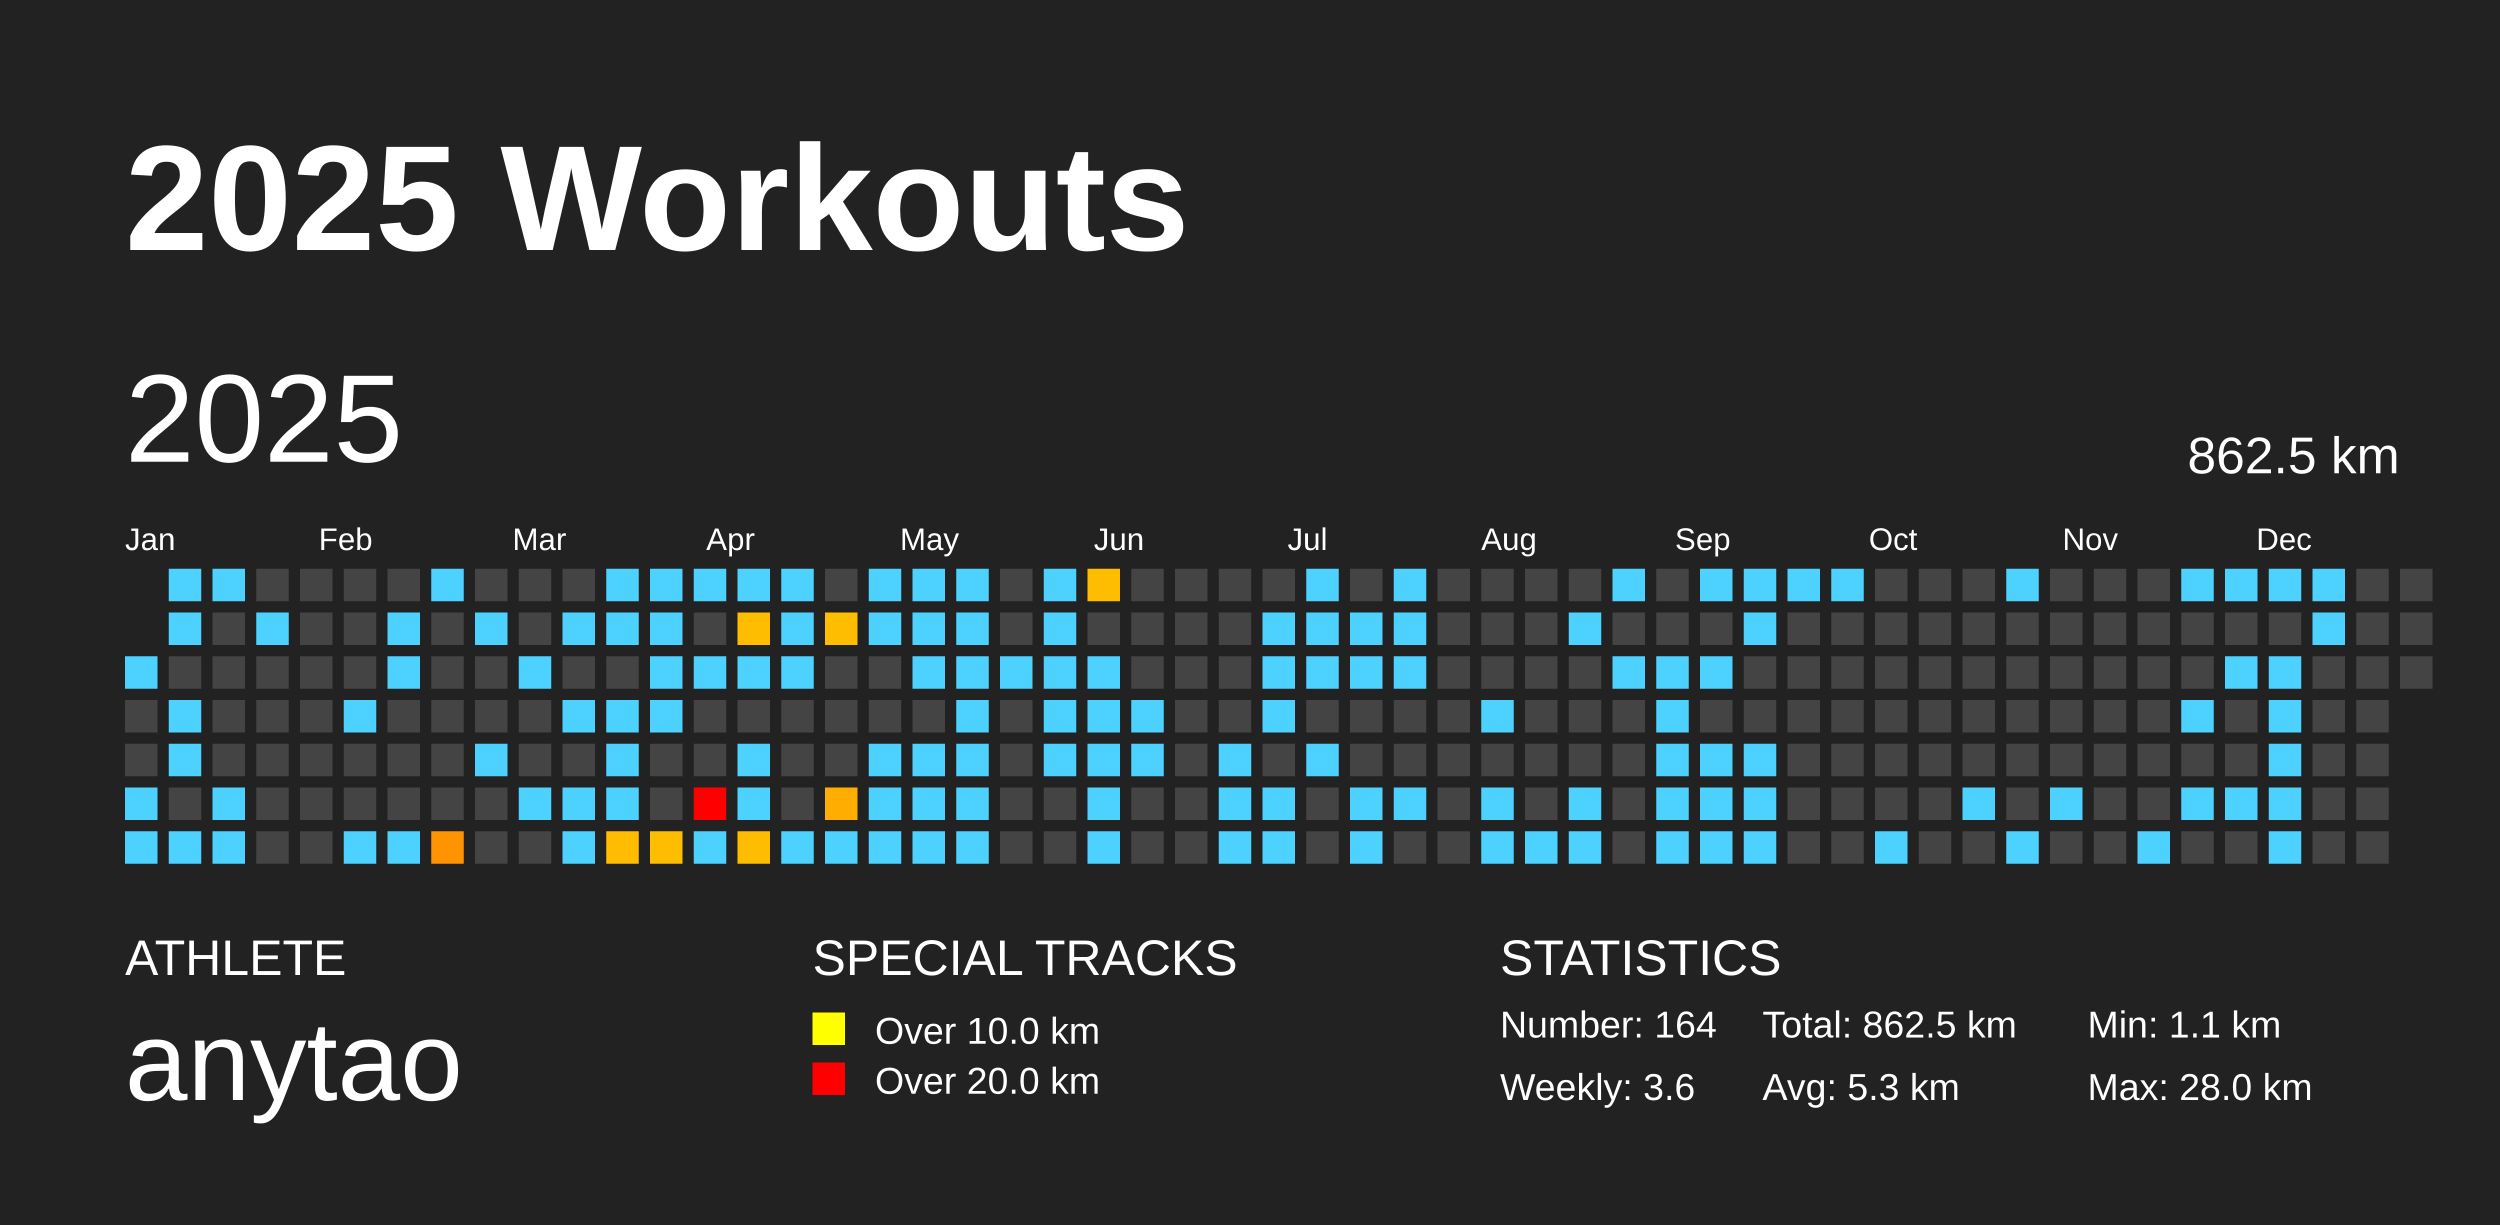
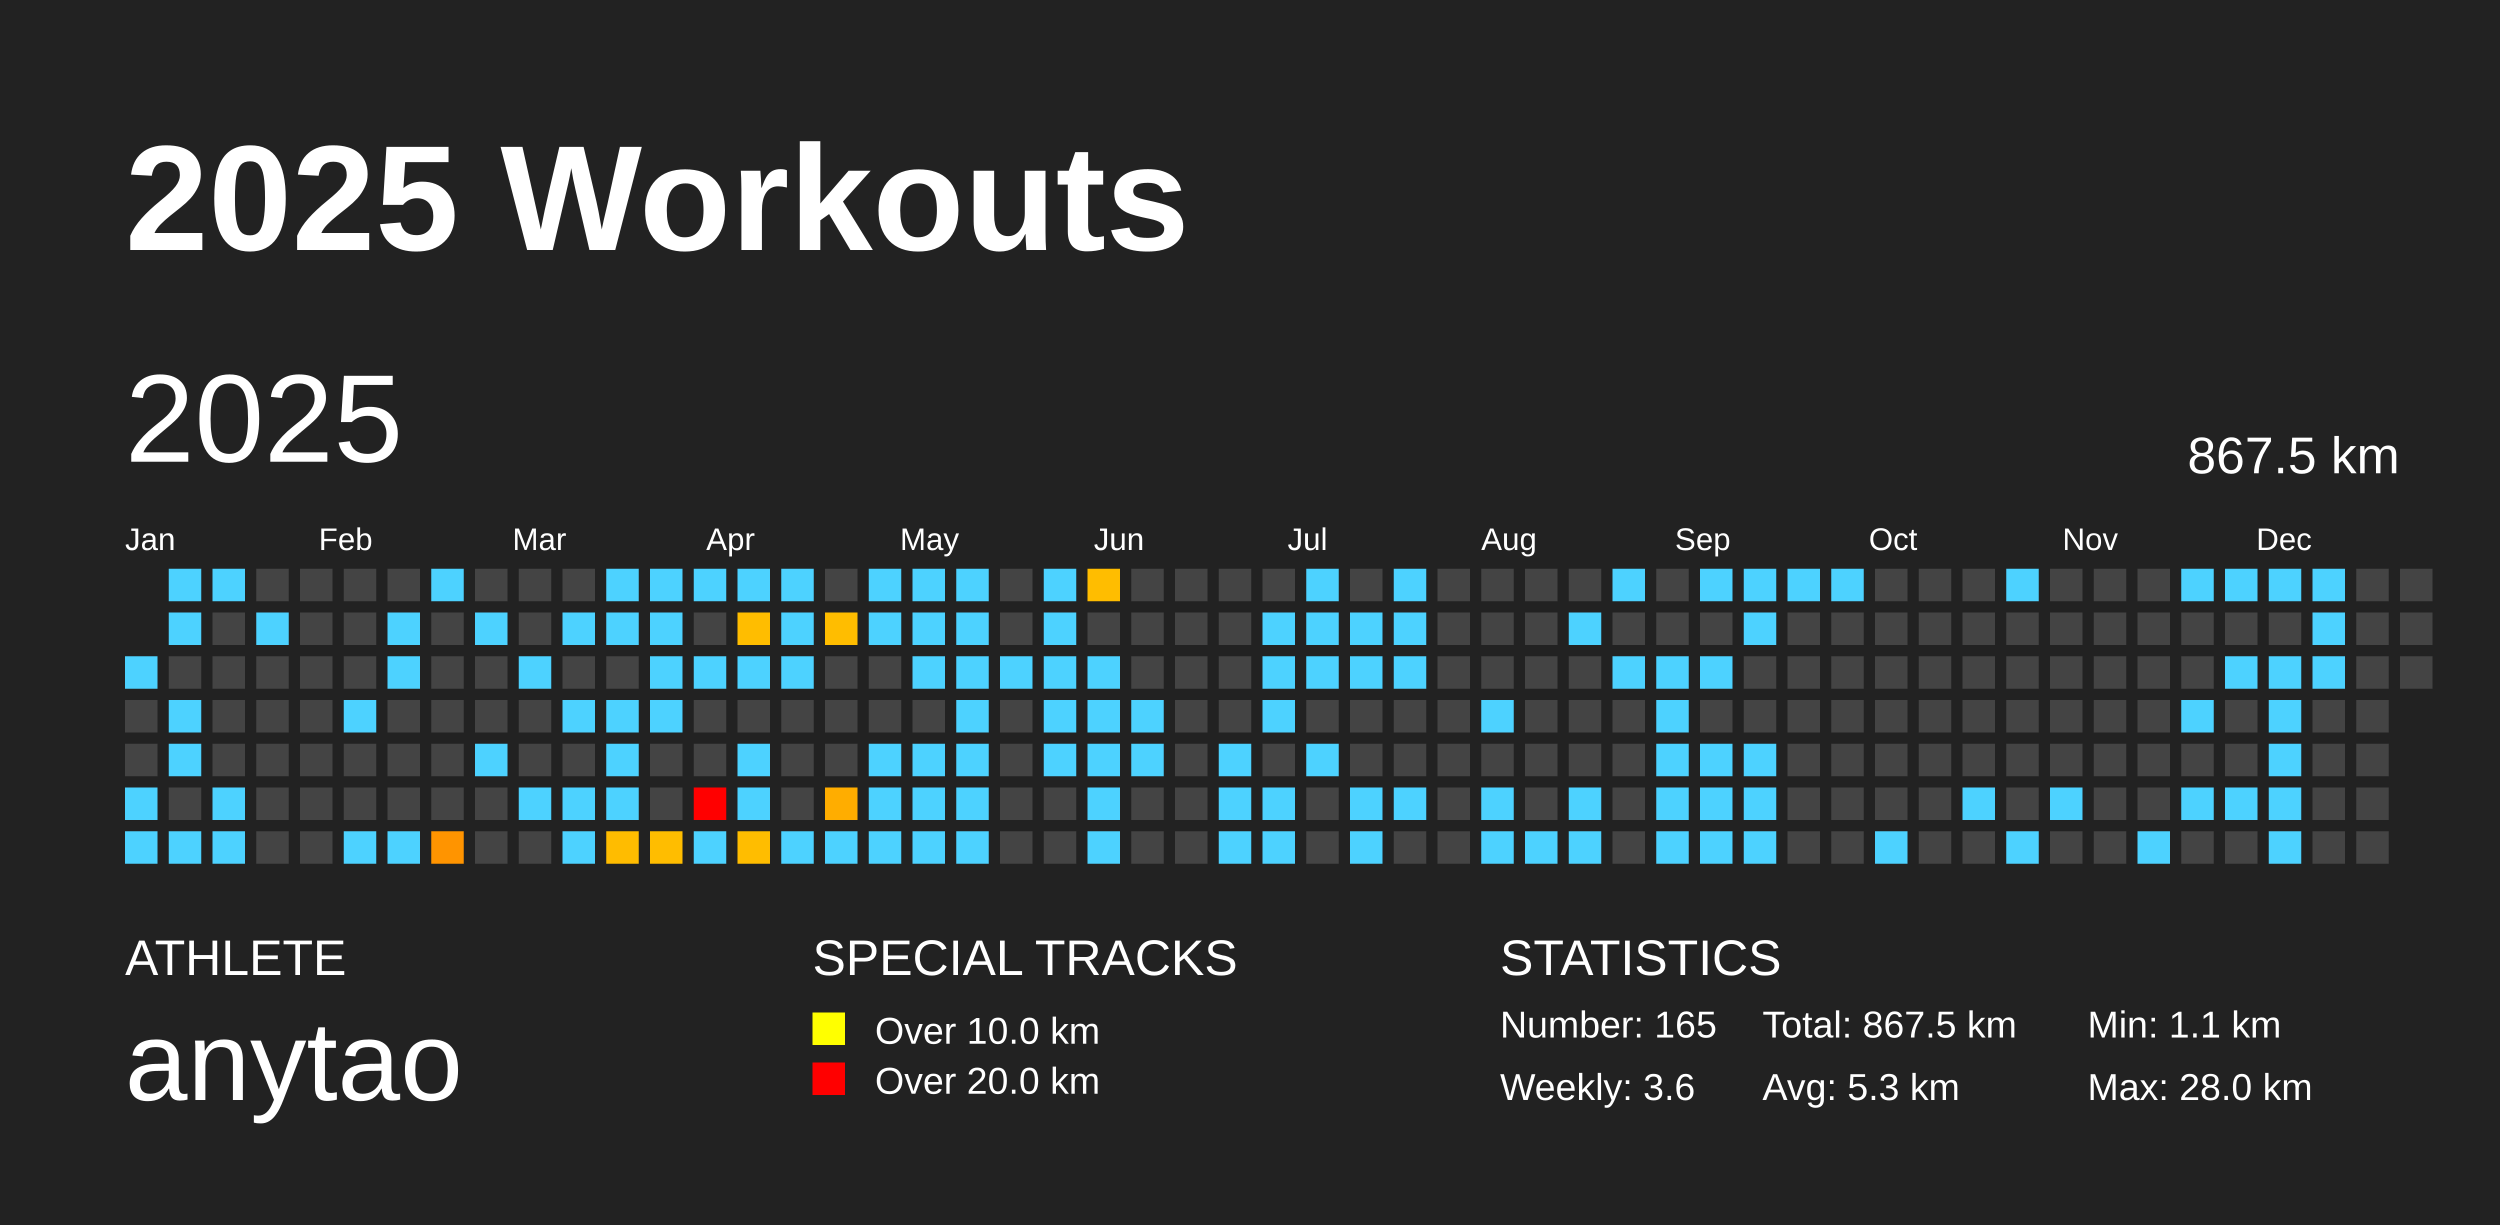
<svg xmlns="http://www.w3.org/2000/svg" baseProfile="full" height="98mm" version="1.1" viewBox="0,0,200,98" width="200mm">
  <defs />
  <rect fill="#222222" height="98" width="200" x="0" y="0" />
  <text fill="#FFFFFF" style="font-size:12px; font-family:Arial; font-weight:bold;" x="10" y="20">2025 Workouts</text>
  <text fill="#FFFFFF" style="font-size:4px; font-family:Arial" x="10" y="78">ATHLETE</text>
  <text fill="#FFFFFF" style="font-size:9px; font-family:Arial" x="10" y="88">anytao</text>
  <text fill="#FFFFFF" style="font-size:4px; font-family:Arial" x="65" y="78">SPECIAL TRACKS</text>
  <rect fill="yellow" height="2.6" width="2.6" x="65" y="81" />
  <text fill="#FFFFFF" style="font-size:3px; font-family:Arial" x="70" y="83.5">Over 10.0 km</text>
  <rect fill="red" height="2.6" width="2.6" x="65" y="85" />
  <text fill="#FFFFFF" style="font-size:3px; font-family:Arial" x="70" y="87.5">Over 20.0 km</text>
  <text fill="#FFFFFF" style="font-size:4px; font-family:Arial" x="120" y="78">STATISTICS</text>
-   <text fill="#FFFFFF" style="font-size:3px; font-family:Arial" x="120" y="83">Number: 164</text>
+   <text fill="#FFFFFF" style="font-size:3px; font-family:Arial" x="120" y="83">Number: 165</text>
  <text fill="#FFFFFF" style="font-size:3px; font-family:Arial" x="120" y="88">Weekly: 3.6</text>
-   <text fill="#FFFFFF" style="font-size:3px; font-family:Arial" x="141" y="83">Total: 862.5 km</text>
+   <text fill="#FFFFFF" style="font-size:3px; font-family:Arial" x="141" y="83">Total: 867.5 km</text>
  <text fill="#FFFFFF" style="font-size:3px; font-family:Arial" x="141" y="88">Avg: 5.3 km</text>
  <text fill="#FFFFFF" style="font-size:3px; font-family:Arial" x="167" y="83">Min: 1.1 km</text>
  <text fill="#FFFFFF" style="font-size:3px; font-family:Arial" x="167" y="88">Max: 28.0 km</text>
  <text dominant-baseline="hanging" fill="#FFFFFF" style="font-size:10.0px; font-family:Arial;" x="10" y="30">2025</text>
-   <text dominant-baseline="hanging" fill="#FFFFFF" style="font-size:4.125px; font-family:Arial;" x="175" y="35">862.5 km</text>
+   <text dominant-baseline="hanging" fill="#FFFFFF" style="font-size:4.125px; font-family:Arial;" x="175" y="35">867.5 km</text>
  <text fill="#FFFFFF" style="font-size:2.5px; font-family:Arial" x="10.0" y="44">Jan</text>
  <text fill="#FFFFFF" style="font-size:2.5px; font-family:Arial" x="25.5" y="44">Feb</text>
  <text fill="#FFFFFF" style="font-size:2.5px; font-family:Arial" x="41.0" y="44">Mar</text>
  <text fill="#FFFFFF" style="font-size:2.5px; font-family:Arial" x="56.5" y="44">Apr</text>
  <text fill="#FFFFFF" style="font-size:2.5px; font-family:Arial" x="72.0" y="44">May</text>
  <text fill="#FFFFFF" style="font-size:2.5px; font-family:Arial" x="87.5" y="44">Jun</text>
  <text fill="#FFFFFF" style="font-size:2.5px; font-family:Arial" x="103.0" y="44">Jul</text>
  <text fill="#FFFFFF" style="font-size:2.5px; font-family:Arial" x="118.5" y="44">Aug</text>
  <text fill="#FFFFFF" style="font-size:2.5px; font-family:Arial" x="134.0" y="44">Sep</text>
  <text fill="#FFFFFF" style="font-size:2.5px; font-family:Arial" x="149.5" y="44">Oct</text>
  <text fill="#FFFFFF" style="font-size:2.5px; font-family:Arial" x="165.0" y="44">Nov</text>
  <text fill="#FFFFFF" style="font-size:2.5px; font-family:Arial" x="180.5" y="44">Dec</text>
  <rect fill="#4dd2ff" height="2.6" width="2.6" x="10.0" y="52.5" />
  <rect fill="#444444" height="2.6" width="2.6" x="10.0" y="56.0" />
  <rect fill="#444444" height="2.6" width="2.6" x="10.0" y="59.5" />
  <rect fill="#4dd2ff" height="2.6" width="2.6" x="10.0" y="63.0" />
  <rect fill="#4dd2ff" height="2.6" width="2.6" x="10.0" y="66.5" />
  <rect fill="#4dd2ff" height="2.6" width="2.6" x="13.5" y="45.5" />
  <rect fill="#4dd2ff" height="2.6" width="2.6" x="13.5" y="49.0" />
  <rect fill="#444444" height="2.6" width="2.6" x="13.5" y="52.5" />
  <rect fill="#4dd2ff" height="2.6" width="2.6" x="13.5" y="56.0" />
  <rect fill="#4dd2ff" height="2.6" width="2.6" x="13.5" y="59.5" />
  <rect fill="#444444" height="2.6" width="2.6" x="13.5" y="63.0" />
  <rect fill="#4dd2ff" height="2.6" width="2.6" x="13.5" y="66.5" />
  <rect fill="#4dd2ff" height="2.6" width="2.6" x="17.0" y="45.5" />
  <rect fill="#444444" height="2.6" width="2.6" x="17.0" y="49.0" />
  <rect fill="#444444" height="2.6" width="2.6" x="17.0" y="52.5" />
  <rect fill="#444444" height="2.6" width="2.6" x="17.0" y="56.0" />
  <rect fill="#444444" height="2.6" width="2.6" x="17.0" y="59.5" />
  <rect fill="#4dd2ff" height="2.6" width="2.6" x="17.0" y="63.0" />
  <rect fill="#4dd2ff" height="2.6" width="2.6" x="17.0" y="66.5" />
  <rect fill="#444444" height="2.6" width="2.6" x="20.5" y="45.5" />
  <rect fill="#4dd2ff" height="2.6" width="2.6" x="20.5" y="49.0" />
  <rect fill="#444444" height="2.6" width="2.6" x="20.5" y="52.5" />
  <rect fill="#444444" height="2.6" width="2.6" x="20.5" y="56.0" />
  <rect fill="#444444" height="2.6" width="2.6" x="20.5" y="59.5" />
  <rect fill="#444444" height="2.6" width="2.6" x="20.5" y="63.0" />
  <rect fill="#444444" height="2.6" width="2.6" x="20.5" y="66.5" />
  <rect fill="#444444" height="2.6" width="2.6" x="24.0" y="45.5" />
  <rect fill="#444444" height="2.6" width="2.6" x="24.0" y="49.0" />
  <rect fill="#444444" height="2.6" width="2.6" x="24.0" y="52.5" />
  <rect fill="#444444" height="2.6" width="2.6" x="24.0" y="56.0" />
  <rect fill="#444444" height="2.6" width="2.6" x="24.0" y="59.5" />
  <rect fill="#444444" height="2.6" width="2.6" x="24.0" y="63.0" />
  <rect fill="#444444" height="2.6" width="2.6" x="24.0" y="66.5" />
  <rect fill="#444444" height="2.6" width="2.6" x="27.5" y="45.5" />
  <rect fill="#444444" height="2.6" width="2.6" x="27.5" y="49.0" />
  <rect fill="#444444" height="2.6" width="2.6" x="27.5" y="52.5" />
  <rect fill="#4dd2ff" height="2.6" width="2.6" x="27.5" y="56.0" />
  <rect fill="#444444" height="2.6" width="2.6" x="27.5" y="59.5" />
  <rect fill="#444444" height="2.6" width="2.6" x="27.5" y="63.0" />
  <rect fill="#4dd2ff" height="2.6" width="2.6" x="27.5" y="66.5" />
  <rect fill="#444444" height="2.6" width="2.6" x="31.0" y="45.5" />
  <rect fill="#4dd2ff" height="2.6" width="2.6" x="31.0" y="49.0" />
  <rect fill="#4dd2ff" height="2.6" width="2.6" x="31.0" y="52.5" />
  <rect fill="#444444" height="2.6" width="2.6" x="31.0" y="56.0" />
  <rect fill="#444444" height="2.6" width="2.6" x="31.0" y="59.5" />
  <rect fill="#444444" height="2.6" width="2.6" x="31.0" y="63.0" />
  <rect fill="#4dd2ff" height="2.6" width="2.6" x="31.0" y="66.5" />
  <rect fill="#4dd2ff" height="2.6" width="2.6" x="34.5" y="45.5" />
  <rect fill="#444444" height="2.6" width="2.6" x="34.5" y="49.0" />
  <rect fill="#444444" height="2.6" width="2.6" x="34.5" y="52.5" />
  <rect fill="#444444" height="2.6" width="2.6" x="34.5" y="56.0" />
  <rect fill="#444444" height="2.6" width="2.6" x="34.5" y="59.5" />
  <rect fill="#444444" height="2.6" width="2.6" x="34.5" y="63.0" />
  <rect fill="#ff9400" height="2.6" width="2.6" x="34.5" y="66.5" />
  <rect fill="#444444" height="2.6" width="2.6" x="38.0" y="45.5" />
  <rect fill="#4dd2ff" height="2.6" width="2.6" x="38.0" y="49.0" />
  <rect fill="#444444" height="2.6" width="2.6" x="38.0" y="52.5" />
  <rect fill="#444444" height="2.6" width="2.6" x="38.0" y="56.0" />
  <rect fill="#4dd2ff" height="2.6" width="2.6" x="38.0" y="59.5" />
  <rect fill="#444444" height="2.6" width="2.6" x="38.0" y="63.0" />
  <rect fill="#444444" height="2.6" width="2.6" x="38.0" y="66.5" />
  <rect fill="#444444" height="2.6" width="2.6" x="41.5" y="45.5" />
  <rect fill="#444444" height="2.6" width="2.6" x="41.5" y="49.0" />
  <rect fill="#4dd2ff" height="2.6" width="2.6" x="41.5" y="52.5" />
  <rect fill="#444444" height="2.6" width="2.6" x="41.5" y="56.0" />
  <rect fill="#444444" height="2.6" width="2.6" x="41.5" y="59.5" />
  <rect fill="#4dd2ff" height="2.6" width="2.6" x="41.5" y="63.0" />
  <rect fill="#444444" height="2.6" width="2.6" x="41.5" y="66.5" />
  <rect fill="#444444" height="2.6" width="2.6" x="45.0" y="45.5" />
  <rect fill="#4dd2ff" height="2.6" width="2.6" x="45.0" y="49.0" />
  <rect fill="#444444" height="2.6" width="2.6" x="45.0" y="52.5" />
  <rect fill="#4dd2ff" height="2.6" width="2.6" x="45.0" y="56.0" />
  <rect fill="#444444" height="2.6" width="2.6" x="45.0" y="59.5" />
  <rect fill="#4dd2ff" height="2.6" width="2.6" x="45.0" y="63.0" />
  <rect fill="#4dd2ff" height="2.6" width="2.6" x="45.0" y="66.5" />
  <rect fill="#4dd2ff" height="2.6" width="2.6" x="48.5" y="45.5" />
  <rect fill="#4dd2ff" height="2.6" width="2.6" x="48.5" y="49.0" />
  <rect fill="#444444" height="2.6" width="2.6" x="48.5" y="52.5" />
  <rect fill="#4dd2ff" height="2.6" width="2.6" x="48.5" y="56.0" />
  <rect fill="#4dd2ff" height="2.6" width="2.6" x="48.5" y="59.5" />
  <rect fill="#4dd2ff" height="2.6" width="2.6" x="48.5" y="63.0" />
  <rect fill="#ffbc00" height="2.6" width="2.6" x="48.5" y="66.5" />
  <rect fill="#4dd2ff" height="2.6" width="2.6" x="52.0" y="45.5" />
  <rect fill="#4dd2ff" height="2.6" width="2.6" x="52.0" y="49.0" />
  <rect fill="#4dd2ff" height="2.6" width="2.6" x="52.0" y="52.5" />
  <rect fill="#4dd2ff" height="2.6" width="2.6" x="52.0" y="56.0" />
  <rect fill="#444444" height="2.6" width="2.6" x="52.0" y="59.5" />
  <rect fill="#444444" height="2.6" width="2.6" x="52.0" y="63.0" />
  <rect fill="#ffbd00" height="2.6" width="2.6" x="52.0" y="66.5" />
  <rect fill="#4dd2ff" height="2.6" width="2.6" x="55.5" y="45.5" />
  <rect fill="#444444" height="2.6" width="2.6" x="55.5" y="49.0" />
  <rect fill="#4dd2ff" height="2.6" width="2.6" x="55.5" y="52.5" />
  <rect fill="#444444" height="2.6" width="2.6" x="55.5" y="56.0" />
  <rect fill="#444444" height="2.6" width="2.6" x="55.5" y="59.5" />
  <rect fill="red" height="2.6" width="2.6" x="55.5" y="63.0" />
  <rect fill="#4dd2ff" height="2.6" width="2.6" x="55.5" y="66.5" />
  <rect fill="#4dd2ff" height="2.6" width="2.6" x="59.0" y="45.5" />
  <rect fill="#ffbd00" height="2.6" width="2.6" x="59.0" y="49.0" />
  <rect fill="#4dd2ff" height="2.6" width="2.6" x="59.0" y="52.5" />
  <rect fill="#444444" height="2.6" width="2.6" x="59.0" y="56.0" />
  <rect fill="#4dd2ff" height="2.6" width="2.6" x="59.0" y="59.5" />
  <rect fill="#4dd2ff" height="2.6" width="2.6" x="59.0" y="63.0" />
  <rect fill="#ffbd00" height="2.6" width="2.6" x="59.0" y="66.5" />
  <rect fill="#4dd2ff" height="2.6" width="2.6" x="62.5" y="45.5" />
  <rect fill="#4dd2ff" height="2.6" width="2.6" x="62.5" y="49.0" />
  <rect fill="#4dd2ff" height="2.6" width="2.6" x="62.5" y="52.5" />
  <rect fill="#444444" height="2.6" width="2.6" x="62.5" y="56.0" />
  <rect fill="#444444" height="2.6" width="2.6" x="62.5" y="59.5" />
  <rect fill="#444444" height="2.6" width="2.6" x="62.5" y="63.0" />
  <rect fill="#4dd2ff" height="2.6" width="2.6" x="62.5" y="66.5" />
  <rect fill="#444444" height="2.6" width="2.6" x="66.0" y="45.5" />
  <rect fill="#ffbd00" height="2.6" width="2.6" x="66.0" y="49.0" />
  <rect fill="#444444" height="2.6" width="2.6" x="66.0" y="52.5" />
  <rect fill="#444444" height="2.6" width="2.6" x="66.0" y="56.0" />
  <rect fill="#444444" height="2.6" width="2.6" x="66.0" y="59.5" />
  <rect fill="#ffad00" height="2.6" width="2.6" x="66.0" y="63.0" />
  <rect fill="#4dd2ff" height="2.6" width="2.6" x="66.0" y="66.5" />
  <rect fill="#4dd2ff" height="2.6" width="2.6" x="69.5" y="45.5" />
  <rect fill="#4dd2ff" height="2.6" width="2.6" x="69.5" y="49.0" />
  <rect fill="#444444" height="2.6" width="2.6" x="69.5" y="52.5" />
  <rect fill="#444444" height="2.6" width="2.6" x="69.5" y="56.0" />
  <rect fill="#4dd2ff" height="2.6" width="2.6" x="69.5" y="59.5" />
  <rect fill="#4dd2ff" height="2.6" width="2.6" x="69.5" y="63.0" />
  <rect fill="#4dd2ff" height="2.6" width="2.6" x="69.5" y="66.5" />
  <rect fill="#4dd2ff" height="2.6" width="2.6" x="73.0" y="45.5" />
  <rect fill="#4dd2ff" height="2.6" width="2.6" x="73.0" y="49.0" />
  <rect fill="#4dd2ff" height="2.6" width="2.6" x="73.0" y="52.5" />
  <rect fill="#444444" height="2.6" width="2.6" x="73.0" y="56.0" />
  <rect fill="#4dd2ff" height="2.6" width="2.6" x="73.0" y="59.5" />
  <rect fill="#4dd2ff" height="2.6" width="2.6" x="73.0" y="63.0" />
  <rect fill="#4dd2ff" height="2.6" width="2.6" x="73.0" y="66.5" />
  <rect fill="#4dd2ff" height="2.6" width="2.6" x="76.5" y="45.5" />
  <rect fill="#4dd2ff" height="2.6" width="2.6" x="76.5" y="49.0" />
  <rect fill="#4dd2ff" height="2.6" width="2.6" x="76.5" y="52.5" />
  <rect fill="#4dd2ff" height="2.6" width="2.6" x="76.5" y="56.0" />
  <rect fill="#4dd2ff" height="2.6" width="2.6" x="76.5" y="59.5" />
  <rect fill="#4dd2ff" height="2.6" width="2.6" x="76.5" y="63.0" />
  <rect fill="#4dd2ff" height="2.6" width="2.6" x="76.5" y="66.5" />
  <rect fill="#444444" height="2.6" width="2.6" x="80.0" y="45.5" />
  <rect fill="#444444" height="2.6" width="2.6" x="80.0" y="49.0" />
  <rect fill="#4dd2ff" height="2.6" width="2.6" x="80.0" y="52.5" />
  <rect fill="#444444" height="2.6" width="2.6" x="80.0" y="56.0" />
  <rect fill="#444444" height="2.6" width="2.6" x="80.0" y="59.5" />
  <rect fill="#444444" height="2.6" width="2.6" x="80.0" y="63.0" />
  <rect fill="#444444" height="2.6" width="2.6" x="80.0" y="66.5" />
  <rect fill="#4dd2ff" height="2.6" width="2.6" x="83.5" y="45.5" />
  <rect fill="#4dd2ff" height="2.6" width="2.6" x="83.5" y="49.0" />
  <rect fill="#4dd2ff" height="2.6" width="2.6" x="83.5" y="52.5" />
  <rect fill="#4dd2ff" height="2.6" width="2.6" x="83.5" y="56.0" />
  <rect fill="#4dd2ff" height="2.6" width="2.6" x="83.5" y="59.5" />
  <rect fill="#444444" height="2.6" width="2.6" x="83.5" y="63.0" />
  <rect fill="#444444" height="2.6" width="2.6" x="83.5" y="66.5" />
  <rect fill="#ffbd00" height="2.6" width="2.6" x="87.0" y="45.5" />
  <rect fill="#444444" height="2.6" width="2.6" x="87.0" y="49.0" />
  <rect fill="#4dd2ff" height="2.6" width="2.6" x="87.0" y="52.5" />
  <rect fill="#4dd2ff" height="2.6" width="2.6" x="87.0" y="56.0" />
  <rect fill="#4dd2ff" height="2.6" width="2.6" x="87.0" y="59.5" />
  <rect fill="#4dd2ff" height="2.6" width="2.6" x="87.0" y="63.0" />
  <rect fill="#4dd2ff" height="2.6" width="2.6" x="87.0" y="66.5" />
  <rect fill="#444444" height="2.6" width="2.6" x="90.5" y="45.5" />
  <rect fill="#444444" height="2.6" width="2.6" x="90.5" y="49.0" />
  <rect fill="#444444" height="2.6" width="2.6" x="90.5" y="52.5" />
  <rect fill="#4dd2ff" height="2.6" width="2.6" x="90.5" y="56.0" />
  <rect fill="#4dd2ff" height="2.6" width="2.6" x="90.5" y="59.5" />
  <rect fill="#444444" height="2.6" width="2.6" x="90.5" y="63.0" />
  <rect fill="#444444" height="2.6" width="2.6" x="90.5" y="66.5" />
  <rect fill="#444444" height="2.6" width="2.6" x="94.0" y="45.5" />
  <rect fill="#444444" height="2.6" width="2.6" x="94.0" y="49.0" />
  <rect fill="#444444" height="2.6" width="2.6" x="94.0" y="52.5" />
  <rect fill="#444444" height="2.6" width="2.6" x="94.0" y="56.0" />
  <rect fill="#444444" height="2.6" width="2.6" x="94.0" y="59.5" />
  <rect fill="#444444" height="2.6" width="2.6" x="94.0" y="63.0" />
  <rect fill="#444444" height="2.6" width="2.6" x="94.0" y="66.5" />
  <rect fill="#444444" height="2.6" width="2.6" x="97.5" y="45.5" />
  <rect fill="#444444" height="2.6" width="2.6" x="97.5" y="49.0" />
  <rect fill="#444444" height="2.6" width="2.6" x="97.5" y="52.5" />
  <rect fill="#444444" height="2.6" width="2.6" x="97.5" y="56.0" />
  <rect fill="#4dd2ff" height="2.6" width="2.6" x="97.5" y="59.5" />
  <rect fill="#4dd2ff" height="2.6" width="2.6" x="97.5" y="63.0" />
  <rect fill="#4dd2ff" height="2.6" width="2.6" x="97.5" y="66.5" />
  <rect fill="#444444" height="2.6" width="2.6" x="101.0" y="45.5" />
  <rect fill="#4dd2ff" height="2.6" width="2.6" x="101.0" y="49.0" />
  <rect fill="#4dd2ff" height="2.6" width="2.6" x="101.0" y="52.5" />
  <rect fill="#4dd2ff" height="2.6" width="2.6" x="101.0" y="56.0" />
  <rect fill="#444444" height="2.6" width="2.6" x="101.0" y="59.5" />
  <rect fill="#4dd2ff" height="2.6" width="2.6" x="101.0" y="63.0" />
  <rect fill="#4dd2ff" height="2.6" width="2.6" x="101.0" y="66.5" />
  <rect fill="#4dd2ff" height="2.6" width="2.6" x="104.5" y="45.5" />
  <rect fill="#4dd2ff" height="2.6" width="2.6" x="104.5" y="49.0" />
  <rect fill="#4dd2ff" height="2.6" width="2.6" x="104.5" y="52.5" />
  <rect fill="#444444" height="2.6" width="2.6" x="104.5" y="56.0" />
  <rect fill="#4dd2ff" height="2.6" width="2.6" x="104.5" y="59.5" />
  <rect fill="#444444" height="2.6" width="2.6" x="104.5" y="63.0" />
  <rect fill="#444444" height="2.6" width="2.6" x="104.5" y="66.5" />
  <rect fill="#444444" height="2.6" width="2.6" x="108.0" y="45.5" />
  <rect fill="#4dd2ff" height="2.6" width="2.6" x="108.0" y="49.0" />
  <rect fill="#4dd2ff" height="2.6" width="2.6" x="108.0" y="52.5" />
  <rect fill="#444444" height="2.6" width="2.6" x="108.0" y="56.0" />
  <rect fill="#444444" height="2.6" width="2.6" x="108.0" y="59.5" />
  <rect fill="#4dd2ff" height="2.6" width="2.6" x="108.0" y="63.0" />
  <rect fill="#4dd2ff" height="2.6" width="2.6" x="108.0" y="66.5" />
  <rect fill="#4dd2ff" height="2.6" width="2.6" x="111.5" y="45.5" />
  <rect fill="#4dd2ff" height="2.6" width="2.6" x="111.5" y="49.0" />
  <rect fill="#4dd2ff" height="2.6" width="2.6" x="111.5" y="52.5" />
  <rect fill="#444444" height="2.6" width="2.6" x="111.5" y="56.0" />
  <rect fill="#444444" height="2.6" width="2.6" x="111.5" y="59.5" />
  <rect fill="#4dd2ff" height="2.6" width="2.6" x="111.5" y="63.0" />
  <rect fill="#444444" height="2.6" width="2.6" x="111.5" y="66.5" />
  <rect fill="#444444" height="2.6" width="2.6" x="115.0" y="45.5" />
  <rect fill="#444444" height="2.6" width="2.6" x="115.0" y="49.0" />
  <rect fill="#444444" height="2.6" width="2.6" x="115.0" y="52.5" />
  <rect fill="#444444" height="2.6" width="2.6" x="115.0" y="56.0" />
  <rect fill="#444444" height="2.6" width="2.6" x="115.0" y="59.5" />
  <rect fill="#444444" height="2.6" width="2.6" x="115.0" y="63.0" />
  <rect fill="#444444" height="2.6" width="2.6" x="115.0" y="66.5" />
  <rect fill="#444444" height="2.6" width="2.6" x="118.5" y="45.5" />
  <rect fill="#444444" height="2.6" width="2.6" x="118.5" y="49.0" />
  <rect fill="#444444" height="2.6" width="2.6" x="118.5" y="52.5" />
  <rect fill="#4dd2ff" height="2.6" width="2.6" x="118.5" y="56.0" />
  <rect fill="#444444" height="2.6" width="2.6" x="118.5" y="59.5" />
  <rect fill="#4dd2ff" height="2.6" width="2.6" x="118.5" y="63.0" />
  <rect fill="#4dd2ff" height="2.6" width="2.6" x="118.5" y="66.5" />
  <rect fill="#444444" height="2.6" width="2.6" x="122.0" y="45.5" />
  <rect fill="#444444" height="2.6" width="2.6" x="122.0" y="49.0" />
  <rect fill="#444444" height="2.6" width="2.6" x="122.0" y="52.5" />
  <rect fill="#444444" height="2.6" width="2.6" x="122.0" y="56.0" />
  <rect fill="#444444" height="2.6" width="2.6" x="122.0" y="59.5" />
  <rect fill="#444444" height="2.6" width="2.6" x="122.0" y="63.0" />
  <rect fill="#4dd2ff" height="2.6" width="2.6" x="122.0" y="66.5" />
  <rect fill="#444444" height="2.6" width="2.6" x="125.5" y="45.5" />
  <rect fill="#4dd2ff" height="2.6" width="2.6" x="125.5" y="49.0" />
  <rect fill="#444444" height="2.6" width="2.6" x="125.5" y="52.5" />
  <rect fill="#444444" height="2.6" width="2.6" x="125.5" y="56.0" />
  <rect fill="#444444" height="2.6" width="2.6" x="125.5" y="59.5" />
  <rect fill="#4dd2ff" height="2.6" width="2.6" x="125.5" y="63.0" />
  <rect fill="#4dd2ff" height="2.6" width="2.6" x="125.5" y="66.5" />
  <rect fill="#4dd2ff" height="2.6" width="2.6" x="129.0" y="45.5" />
  <rect fill="#444444" height="2.6" width="2.6" x="129.0" y="49.0" />
  <rect fill="#4dd2ff" height="2.6" width="2.6" x="129.0" y="52.5" />
  <rect fill="#444444" height="2.6" width="2.6" x="129.0" y="56.0" />
  <rect fill="#444444" height="2.6" width="2.6" x="129.0" y="59.5" />
  <rect fill="#444444" height="2.6" width="2.6" x="129.0" y="63.0" />
  <rect fill="#444444" height="2.6" width="2.6" x="129.0" y="66.5" />
  <rect fill="#444444" height="2.6" width="2.6" x="132.5" y="45.5" />
  <rect fill="#444444" height="2.6" width="2.6" x="132.5" y="49.0" />
  <rect fill="#4dd2ff" height="2.6" width="2.6" x="132.5" y="52.5" />
  <rect fill="#4dd2ff" height="2.6" width="2.6" x="132.5" y="56.0" />
  <rect fill="#4dd2ff" height="2.6" width="2.6" x="132.5" y="59.5" />
  <rect fill="#4dd2ff" height="2.6" width="2.6" x="132.5" y="63.0" />
  <rect fill="#4dd2ff" height="2.6" width="2.6" x="132.5" y="66.5" />
  <rect fill="#4dd2ff" height="2.6" width="2.6" x="136.0" y="45.5" />
  <rect fill="#444444" height="2.6" width="2.6" x="136.0" y="49.0" />
  <rect fill="#4dd2ff" height="2.6" width="2.6" x="136.0" y="52.5" />
  <rect fill="#444444" height="2.6" width="2.6" x="136.0" y="56.0" />
  <rect fill="#4dd2ff" height="2.6" width="2.6" x="136.0" y="59.5" />
  <rect fill="#4dd2ff" height="2.6" width="2.6" x="136.0" y="63.0" />
  <rect fill="#4dd2ff" height="2.6" width="2.6" x="136.0" y="66.5" />
  <rect fill="#4dd2ff" height="2.6" width="2.6" x="139.5" y="45.5" />
  <rect fill="#4dd2ff" height="2.6" width="2.6" x="139.5" y="49.0" />
  <rect fill="#444444" height="2.6" width="2.6" x="139.5" y="52.5" />
  <rect fill="#444444" height="2.6" width="2.6" x="139.5" y="56.0" />
  <rect fill="#4dd2ff" height="2.6" width="2.6" x="139.5" y="59.5" />
  <rect fill="#4dd2ff" height="2.6" width="2.6" x="139.5" y="63.0" />
  <rect fill="#4dd2ff" height="2.6" width="2.6" x="139.5" y="66.5" />
  <rect fill="#4dd2ff" height="2.6" width="2.6" x="143.0" y="45.5" />
  <rect fill="#444444" height="2.6" width="2.6" x="143.0" y="49.0" />
  <rect fill="#444444" height="2.6" width="2.6" x="143.0" y="52.5" />
  <rect fill="#444444" height="2.6" width="2.6" x="143.0" y="56.0" />
  <rect fill="#444444" height="2.6" width="2.6" x="143.0" y="59.5" />
  <rect fill="#444444" height="2.6" width="2.6" x="143.0" y="63.0" />
  <rect fill="#444444" height="2.6" width="2.6" x="143.0" y="66.5" />
  <rect fill="#4dd2ff" height="2.6" width="2.6" x="146.5" y="45.5" />
  <rect fill="#444444" height="2.6" width="2.6" x="146.5" y="49.0" />
  <rect fill="#444444" height="2.6" width="2.6" x="146.5" y="52.5" />
  <rect fill="#444444" height="2.6" width="2.6" x="146.5" y="56.0" />
  <rect fill="#444444" height="2.6" width="2.6" x="146.5" y="59.5" />
  <rect fill="#444444" height="2.6" width="2.6" x="146.5" y="63.0" />
  <rect fill="#444444" height="2.6" width="2.6" x="146.5" y="66.5" />
  <rect fill="#444444" height="2.6" width="2.6" x="150.0" y="45.5" />
  <rect fill="#444444" height="2.6" width="2.6" x="150.0" y="49.0" />
  <rect fill="#444444" height="2.6" width="2.6" x="150.0" y="52.5" />
  <rect fill="#444444" height="2.6" width="2.6" x="150.0" y="56.0" />
  <rect fill="#444444" height="2.6" width="2.6" x="150.0" y="59.5" />
  <rect fill="#444444" height="2.6" width="2.6" x="150.0" y="63.0" />
  <rect fill="#4dd2ff" height="2.6" width="2.6" x="150.0" y="66.5" />
  <rect fill="#444444" height="2.6" width="2.6" x="153.5" y="45.5" />
  <rect fill="#444444" height="2.6" width="2.6" x="153.5" y="49.0" />
  <rect fill="#444444" height="2.6" width="2.6" x="153.5" y="52.5" />
  <rect fill="#444444" height="2.6" width="2.6" x="153.5" y="56.0" />
  <rect fill="#444444" height="2.6" width="2.6" x="153.5" y="59.5" />
  <rect fill="#444444" height="2.6" width="2.6" x="153.5" y="63.0" />
  <rect fill="#444444" height="2.6" width="2.6" x="153.5" y="66.5" />
  <rect fill="#444444" height="2.6" width="2.6" x="157.0" y="45.5" />
  <rect fill="#444444" height="2.6" width="2.6" x="157.0" y="49.0" />
  <rect fill="#444444" height="2.6" width="2.6" x="157.0" y="52.5" />
  <rect fill="#444444" height="2.6" width="2.6" x="157.0" y="56.0" />
  <rect fill="#444444" height="2.6" width="2.6" x="157.0" y="59.5" />
  <rect fill="#4dd2ff" height="2.6" width="2.6" x="157.0" y="63.0" />
  <rect fill="#444444" height="2.6" width="2.6" x="157.0" y="66.5" />
  <rect fill="#4dd2ff" height="2.6" width="2.6" x="160.5" y="45.5" />
  <rect fill="#444444" height="2.6" width="2.6" x="160.5" y="49.0" />
  <rect fill="#444444" height="2.6" width="2.6" x="160.5" y="52.5" />
  <rect fill="#444444" height="2.6" width="2.6" x="160.5" y="56.0" />
  <rect fill="#444444" height="2.6" width="2.6" x="160.5" y="59.5" />
  <rect fill="#444444" height="2.6" width="2.6" x="160.5" y="63.0" />
  <rect fill="#4dd2ff" height="2.6" width="2.6" x="160.5" y="66.5" />
  <rect fill="#444444" height="2.6" width="2.6" x="164.0" y="45.5" />
  <rect fill="#444444" height="2.6" width="2.6" x="164.0" y="49.0" />
  <rect fill="#444444" height="2.6" width="2.6" x="164.0" y="52.5" />
  <rect fill="#444444" height="2.6" width="2.6" x="164.0" y="56.0" />
  <rect fill="#444444" height="2.6" width="2.6" x="164.0" y="59.5" />
  <rect fill="#4dd2ff" height="2.6" width="2.6" x="164.0" y="63.0" />
  <rect fill="#444444" height="2.6" width="2.6" x="164.0" y="66.5" />
  <rect fill="#444444" height="2.6" width="2.6" x="167.5" y="45.5" />
  <rect fill="#444444" height="2.6" width="2.6" x="167.5" y="49.0" />
  <rect fill="#444444" height="2.6" width="2.6" x="167.5" y="52.5" />
  <rect fill="#444444" height="2.6" width="2.6" x="167.5" y="56.0" />
  <rect fill="#444444" height="2.6" width="2.6" x="167.5" y="59.5" />
  <rect fill="#444444" height="2.6" width="2.6" x="167.5" y="63.0" />
  <rect fill="#444444" height="2.6" width="2.6" x="167.5" y="66.5" />
  <rect fill="#444444" height="2.6" width="2.6" x="171.0" y="45.5" />
  <rect fill="#444444" height="2.6" width="2.6" x="171.0" y="49.0" />
  <rect fill="#444444" height="2.6" width="2.6" x="171.0" y="52.5" />
  <rect fill="#444444" height="2.6" width="2.6" x="171.0" y="56.0" />
  <rect fill="#444444" height="2.6" width="2.6" x="171.0" y="59.5" />
  <rect fill="#444444" height="2.6" width="2.6" x="171.0" y="63.0" />
  <rect fill="#4dd2ff" height="2.6" width="2.6" x="171.0" y="66.5" />
  <rect fill="#4dd2ff" height="2.6" width="2.6" x="174.5" y="45.5" />
  <rect fill="#444444" height="2.6" width="2.6" x="174.5" y="49.0" />
  <rect fill="#444444" height="2.6" width="2.6" x="174.5" y="52.5" />
  <rect fill="#4dd2ff" height="2.6" width="2.6" x="174.5" y="56.0" />
  <rect fill="#444444" height="2.6" width="2.6" x="174.5" y="59.5" />
  <rect fill="#4dd2ff" height="2.6" width="2.6" x="174.5" y="63.0" />
  <rect fill="#444444" height="2.6" width="2.6" x="174.5" y="66.5" />
  <rect fill="#4dd2ff" height="2.6" width="2.6" x="178.0" y="45.5" />
  <rect fill="#444444" height="2.6" width="2.6" x="178.0" y="49.0" />
  <rect fill="#4dd2ff" height="2.6" width="2.6" x="178.0" y="52.5" />
  <rect fill="#444444" height="2.6" width="2.6" x="178.0" y="56.0" />
  <rect fill="#444444" height="2.6" width="2.6" x="178.0" y="59.5" />
  <rect fill="#4dd2ff" height="2.6" width="2.6" x="178.0" y="63.0" />
  <rect fill="#444444" height="2.6" width="2.6" x="178.0" y="66.5" />
  <rect fill="#4dd2ff" height="2.6" width="2.6" x="181.5" y="45.5" />
  <rect fill="#444444" height="2.6" width="2.6" x="181.5" y="49.0" />
  <rect fill="#4dd2ff" height="2.6" width="2.6" x="181.5" y="52.5" />
  <rect fill="#4dd2ff" height="2.6" width="2.6" x="181.5" y="56.0" />
  <rect fill="#4dd2ff" height="2.6" width="2.6" x="181.5" y="59.5" />
  <rect fill="#4dd2ff" height="2.6" width="2.6" x="181.5" y="63.0" />
  <rect fill="#4dd2ff" height="2.6" width="2.6" x="181.5" y="66.5" />
  <rect fill="#4dd2ff" height="2.6" width="2.6" x="185.0" y="45.5" />
  <rect fill="#4dd2ff" height="2.6" width="2.6" x="185.0" y="49.0" />
-   <rect fill="#444444" height="2.6" width="2.6" x="185.0" y="52.5" />
+   <rect fill="#4dd2ff" height="2.6" width="2.6" x="185.0" y="52.5" />
  <rect fill="#444444" height="2.6" width="2.6" x="185.0" y="56.0" />
  <rect fill="#444444" height="2.6" width="2.6" x="185.0" y="59.5" />
  <rect fill="#444444" height="2.6" width="2.6" x="185.0" y="63.0" />
  <rect fill="#444444" height="2.6" width="2.6" x="185.0" y="66.5" />
  <rect fill="#444444" height="2.6" width="2.6" x="188.5" y="45.5" />
  <rect fill="#444444" height="2.6" width="2.6" x="188.5" y="49.0" />
  <rect fill="#444444" height="2.6" width="2.6" x="188.5" y="52.5" />
  <rect fill="#444444" height="2.6" width="2.6" x="188.5" y="56.0" />
  <rect fill="#444444" height="2.6" width="2.6" x="188.5" y="59.5" />
  <rect fill="#444444" height="2.6" width="2.6" x="188.5" y="63.0" />
  <rect fill="#444444" height="2.6" width="2.6" x="188.5" y="66.5" />
  <rect fill="#444444" height="2.6" width="2.6" x="192.0" y="45.5" />
  <rect fill="#444444" height="2.6" width="2.6" x="192.0" y="49.0" />
  <rect fill="#444444" height="2.6" width="2.6" x="192.0" y="52.5" />
</svg>
